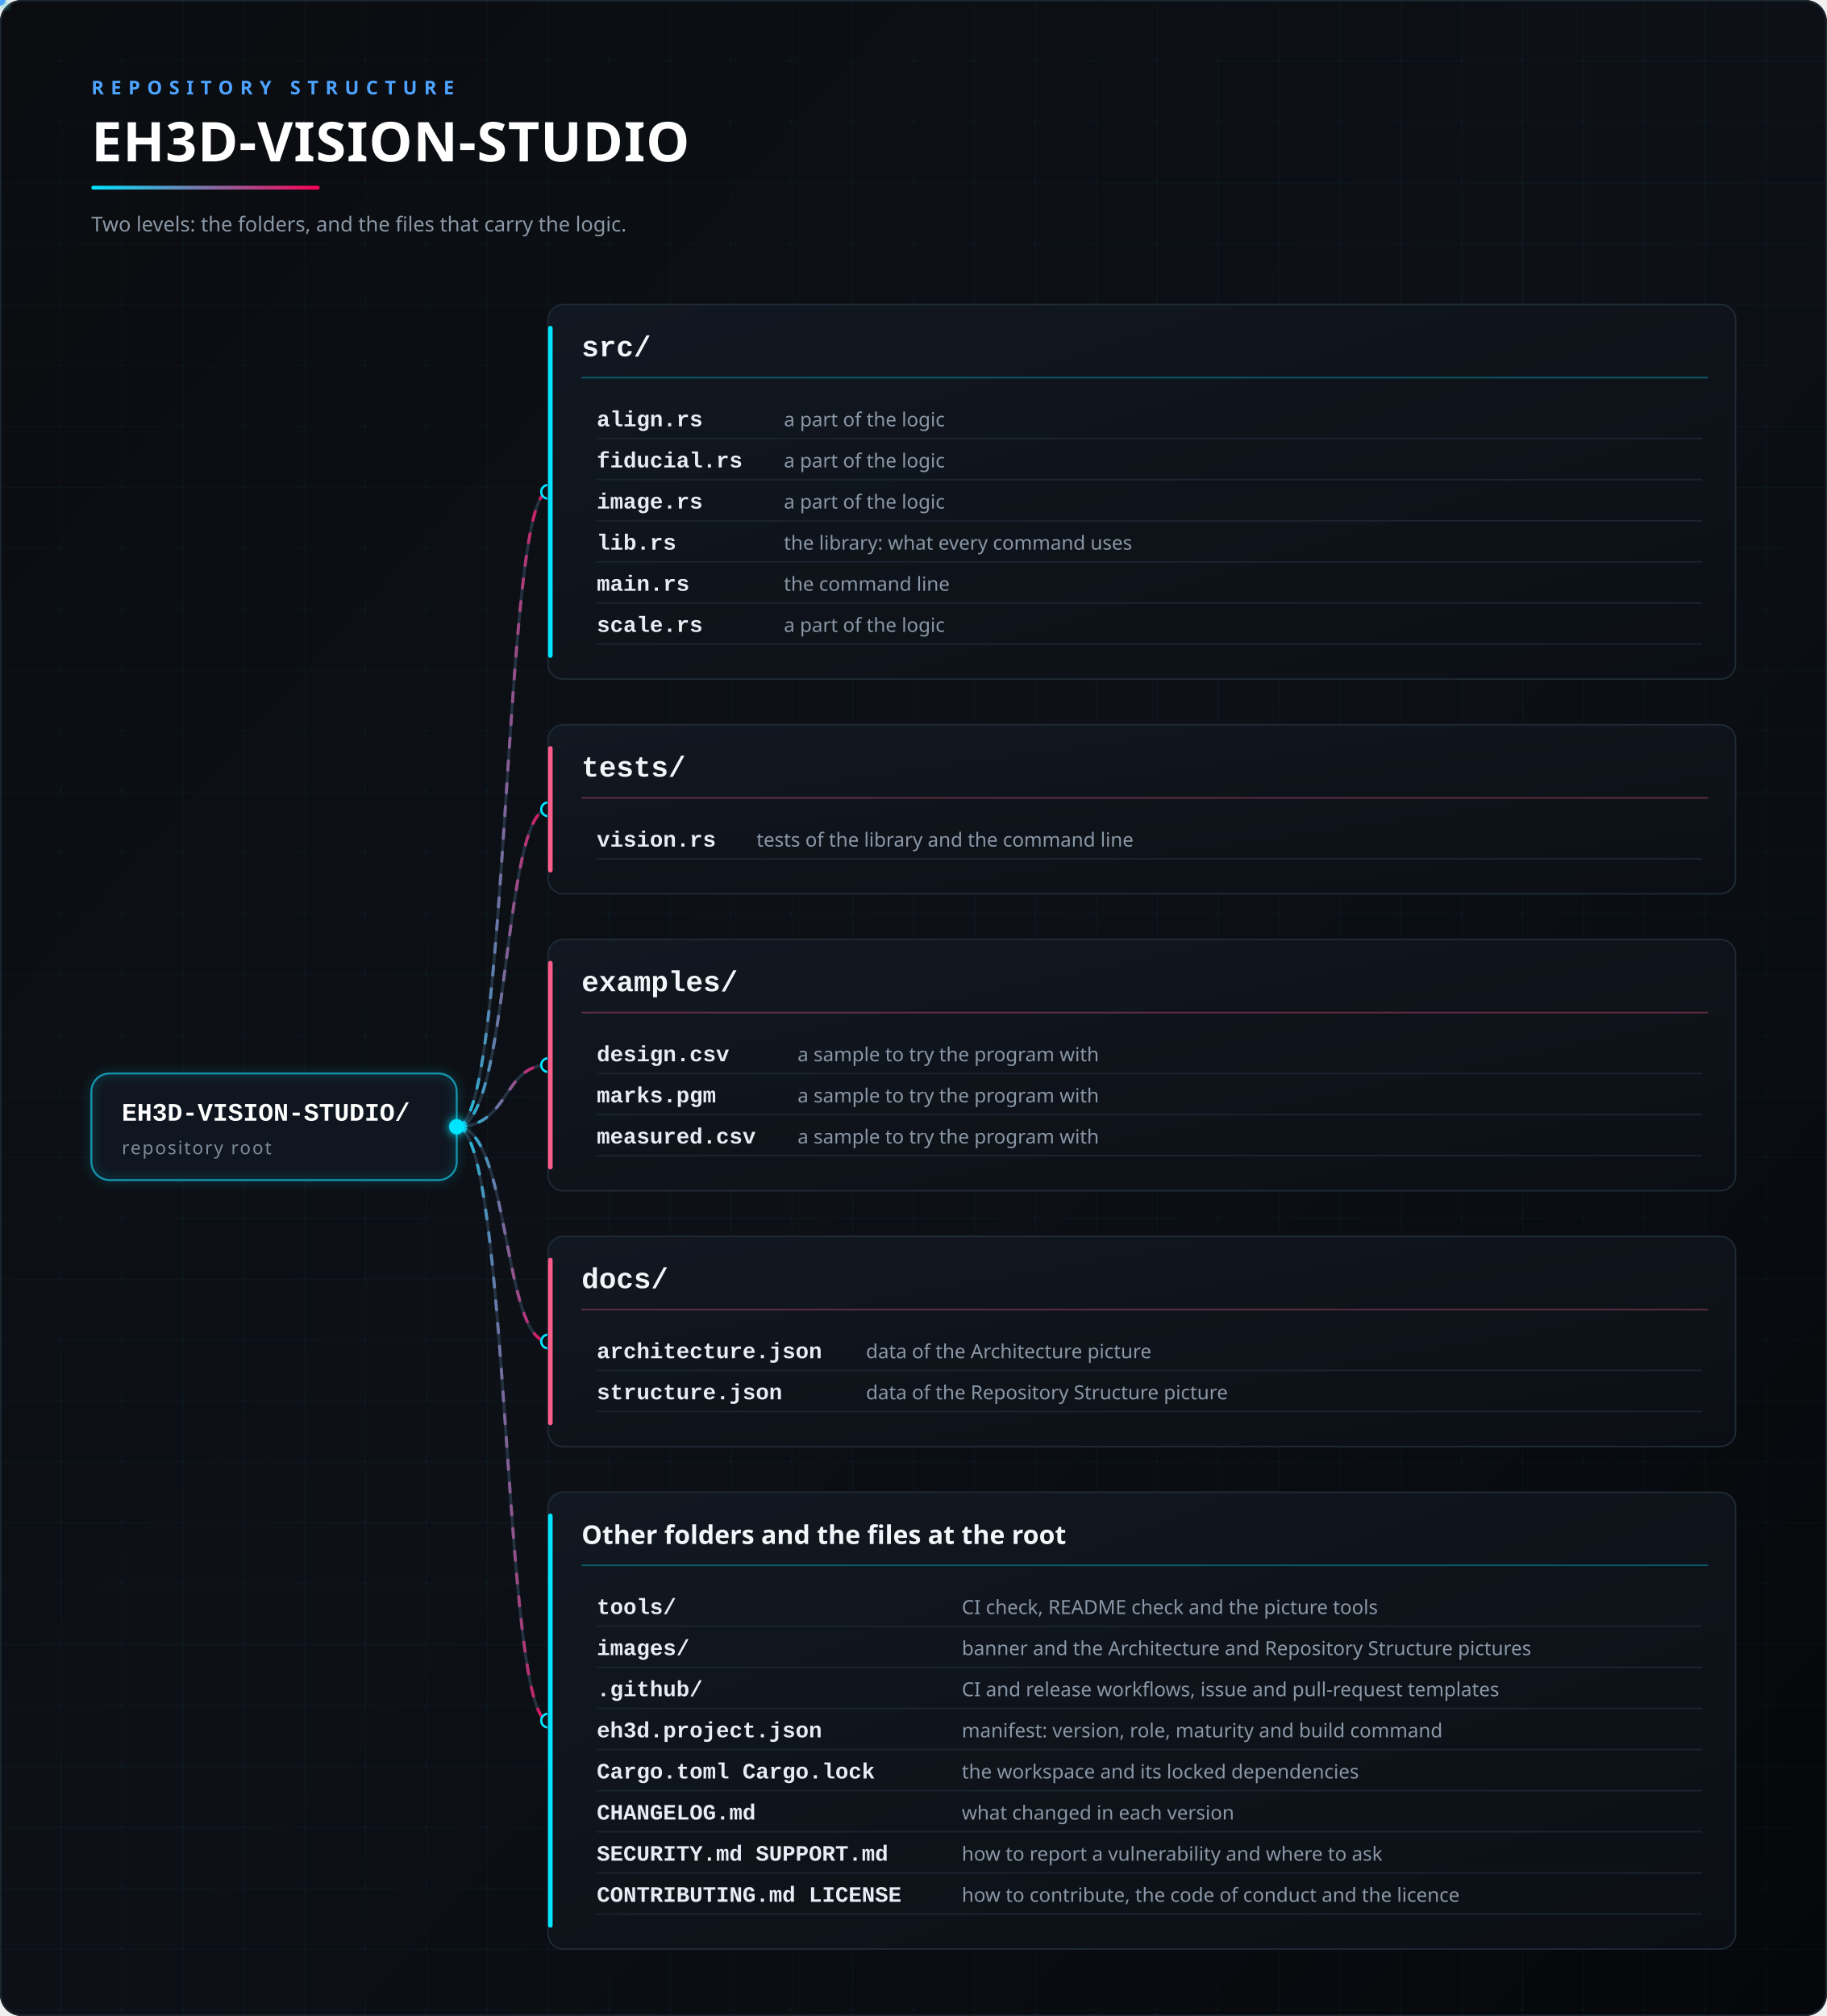
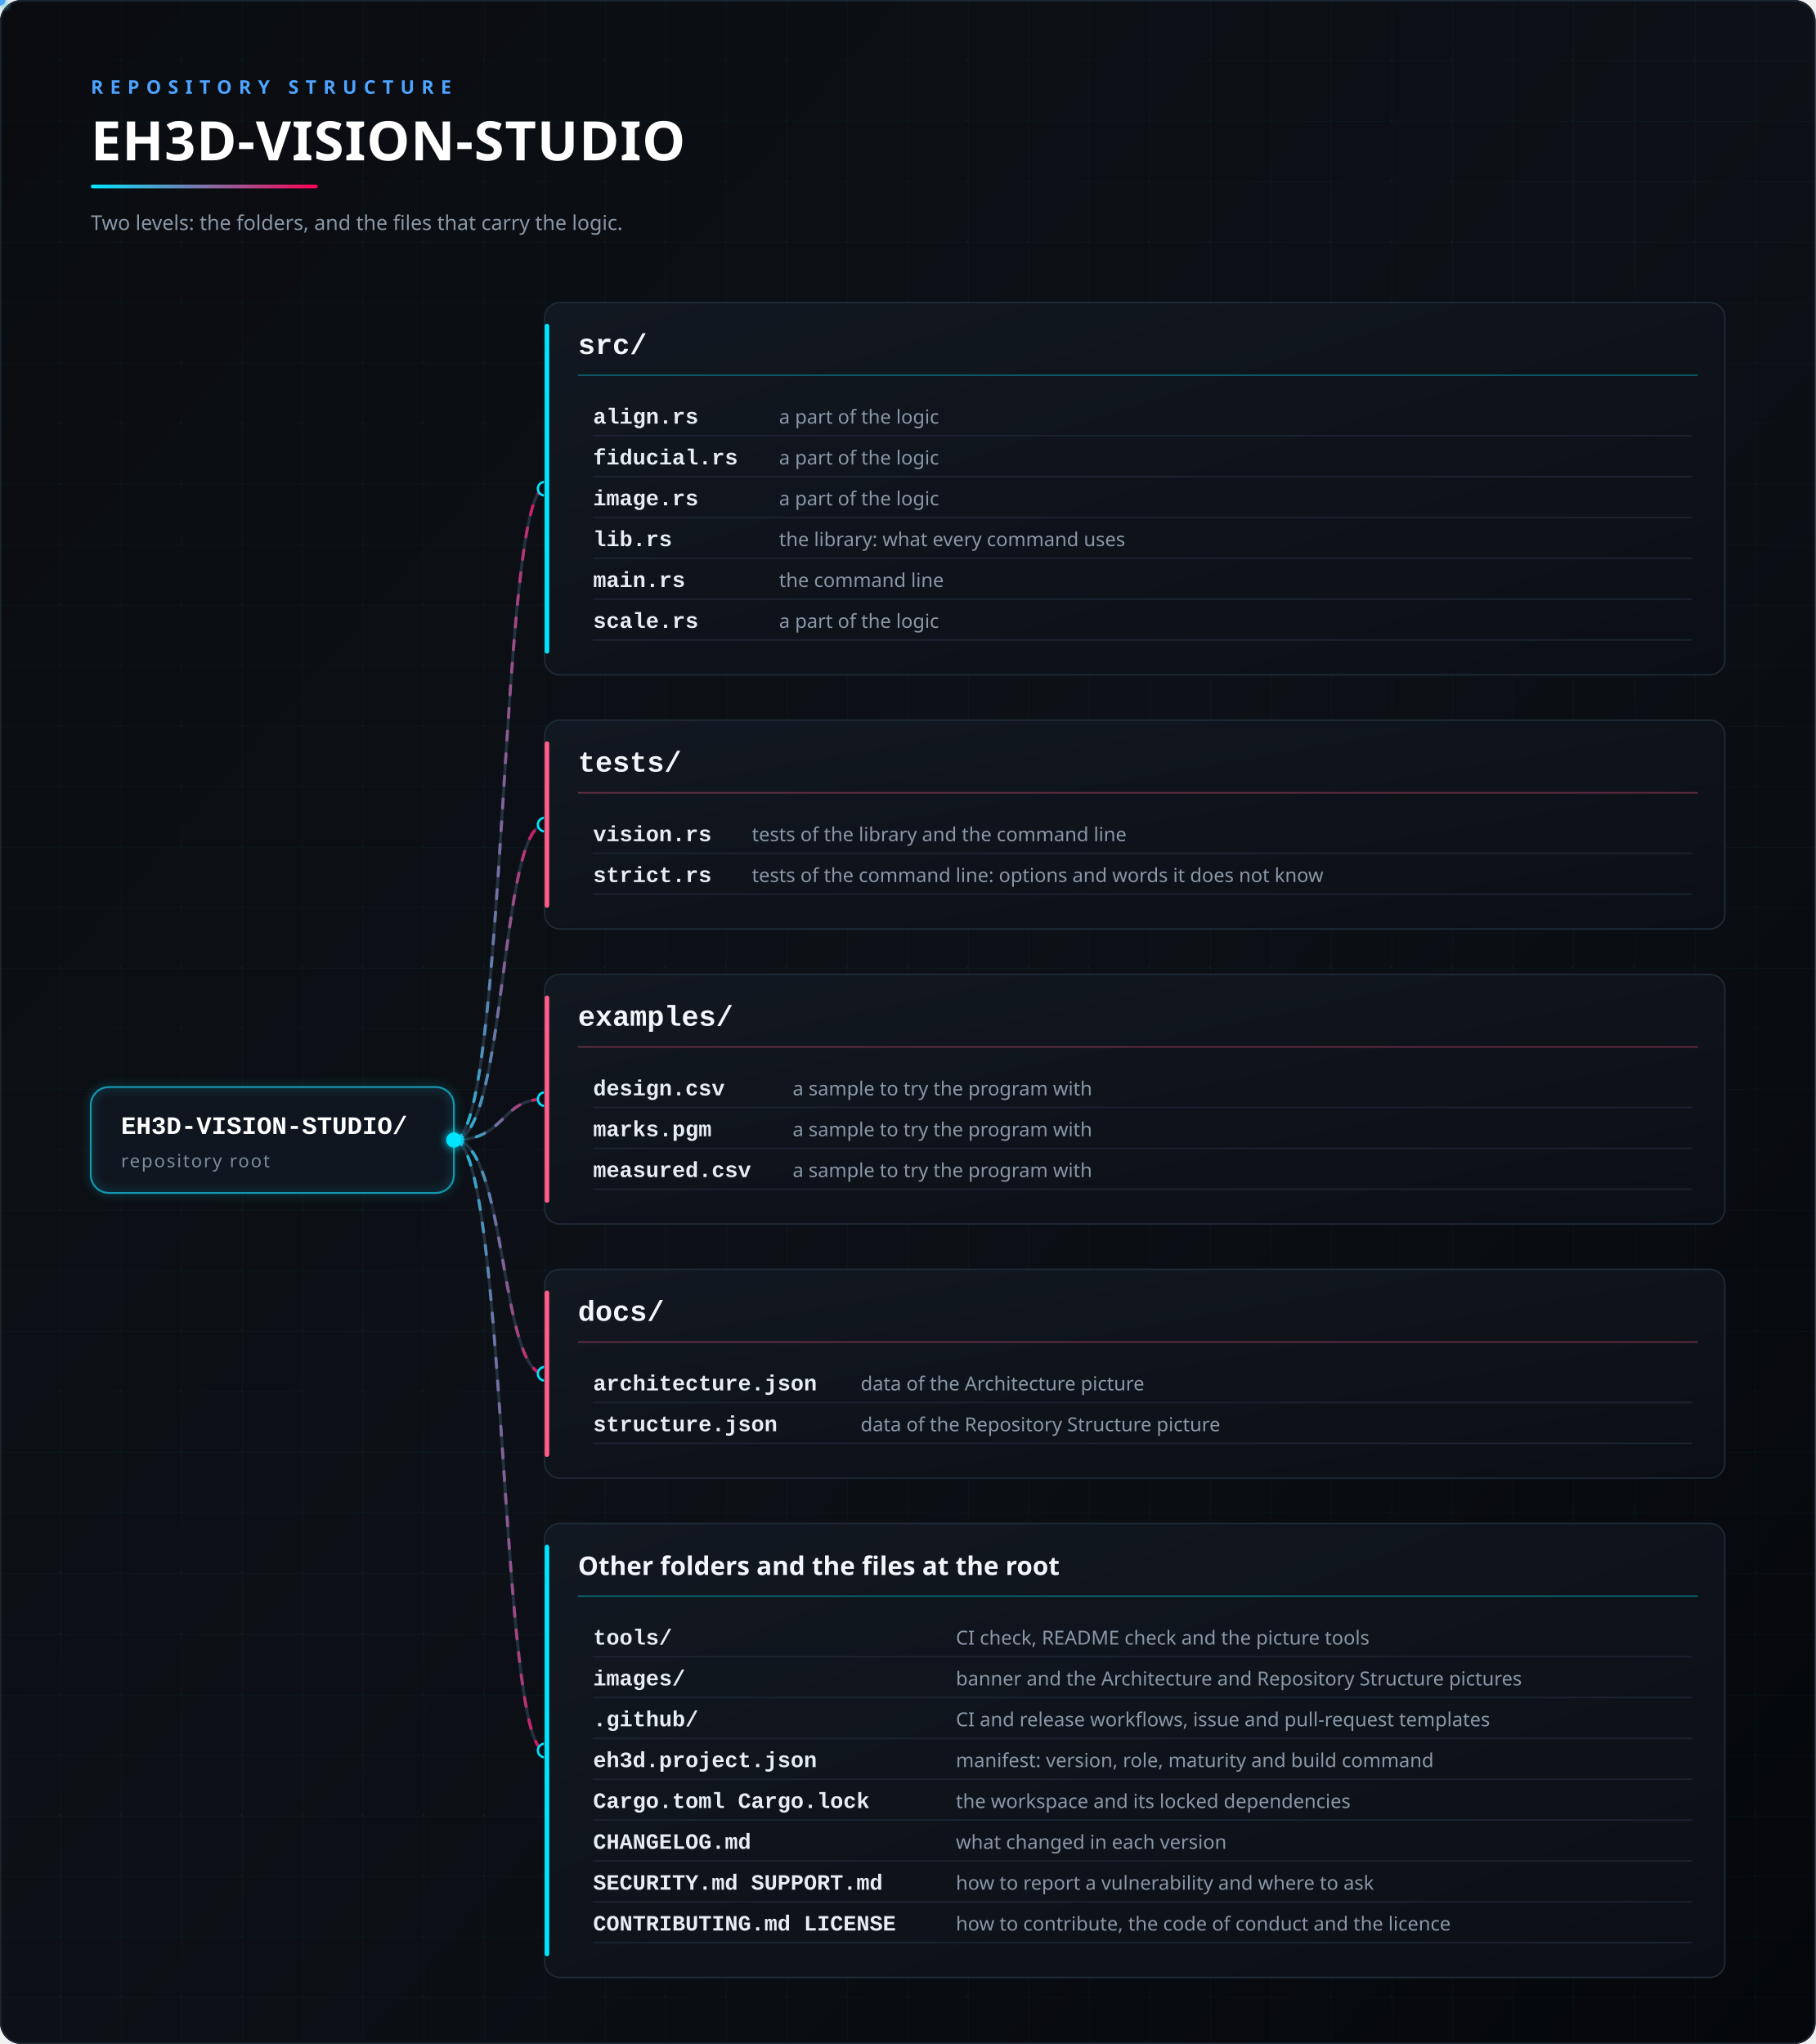
- <svg xmlns="http://www.w3.org/2000/svg" viewBox="0 0 1200 1324" width="100%" role="img" aria-labelledby="t d">
+ <svg xmlns="http://www.w3.org/2000/svg" viewBox="0 0 1200 1351" width="100%" role="img" aria-labelledby="t d">
  <defs>
    <linearGradient id="bg" x1="0" y1="0" x2="1" y2="1">
      <stop offset="0" stop-color="#0A0C10" />
      <stop offset="0.5" stop-color="#0D1117" />
      <stop offset="1" stop-color="#05070A" />
    </linearGradient>
    <linearGradient id="card" x1="0" y1="0" x2="1" y2="1">
      <stop offset="0" stop-color="#121821" />
      <stop offset="1" stop-color="#0B0F15" />
    </linearGradient>
    <linearGradient id="line" x1="0" y1="0" x2="1" y2="0">
      <stop offset="0" stop-color="#00E5FF" />
      <stop offset="1" stop-color="#FF0055" />
    </linearGradient>
    <filter id="glow" x="-50%" y="-50%" width="200%" height="200%">
      <feGaussianBlur stdDeviation="3" result="b" />
      <feMerge>
        <feMergeNode in="b" />
        <feMergeNode in="SourceGraphic" />
      </feMerge>
    </filter>
    <pattern id="grid" width="40" height="40" patternUnits="userSpaceOnUse">
      <path d="M40 0H0V40" fill="none" stroke="#00E5FF" stroke-opacity="0.035" />
      <circle cx="40" cy="40" r="1" fill="#00E5FF" fill-opacity="0.09" />
    </pattern>
  </defs>
-   <rect width="1200" height="1324" rx="14" fill="url(#bg)" />
-   <rect width="1200" height="1324" rx="14" fill="url(#grid)" />
-   <rect x="0.5" y="0.5" width="1199" height="1323" rx="14" fill="none" stroke="#1B2530" />
+   <rect width="1200" height="1351" rx="14" fill="url(#bg)" />
+   <rect width="1200" height="1351" rx="14" fill="url(#grid)" />
+   <rect x="0.5" y="0.5" width="1199" height="1350" rx="14" fill="none" stroke="#1B2530" />
  <text x="60" y="62" font-family="'Segoe UI','Noto Sans','Noto Sans CJK SC','Microsoft YaHei','Yu Gothic','Helvetica Neue',Helvetica,Arial,sans-serif" font-size="12.5" font-weight="600" fill="#4DA3FF" text-anchor="start" letter-spacing="4.5">REPOSITORY STRUCTURE</text>
  <text x="60" y="106" font-family="'Segoe UI','Noto Sans','Noto Sans CJK SC','Microsoft YaHei','Yu Gothic','Helvetica Neue',Helvetica,Arial,sans-serif" font-size="36" font-weight="700" fill="#FFFFFF" text-anchor="start" letter-spacing="0.5">EH3D-VISION-STUDIO</text>
  <rect x="60" y="122" width="150" height="2.5" rx="1.25" fill="url(#line)">
    <animate attributeName="width" values="40;150;150" keyTimes="0;0.4;1" dur="3s" repeatCount="indefinite" />
  </rect>
  <text x="60" y="152" font-family="'Segoe UI','Noto Sans','Noto Sans CJK SC','Microsoft YaHei','Yu Gothic','Helvetica Neue',Helvetica,Arial,sans-serif" font-size="13.5" font-weight="400" fill="#8A97A6" text-anchor="start">Two levels: the folders, and the files that carry the logic.</text>
-   <path id="c0" d="M300,740 C335,740 330,323 360,323" fill="none" stroke="#243140" stroke-width="2" />
-   <path d="M300,740 C335,740 330,323 360,323" fill="none" stroke="url(#line)" stroke-width="2" stroke-linecap="round" stroke-dasharray="6 9" opacity="0.9">
+   <path id="c0" d="M300,753.5 C335,753.5 330,323 360,323" fill="none" stroke="#243140" stroke-width="2" />
+   <path d="M300,753.5 C335,753.5 330,323 360,323" fill="none" stroke="url(#line)" stroke-width="2" stroke-linecap="round" stroke-dasharray="6 9" opacity="0.9">
    <animate attributeName="stroke-dashoffset" from="0" to="-30" dur="1.6s" repeatCount="indefinite" />
  </path>
  <circle cx="360" cy="323" r="4.5" fill="#0D1117" stroke="#00E5FF" stroke-width="1.5" />
-   <path id="c1" d="M300,740 C335,740 330,531.5 360,531.5" fill="none" stroke="#243140" stroke-width="2" />
-   <path d="M300,740 C335,740 330,531.5 360,531.5" fill="none" stroke="url(#line)" stroke-width="2" stroke-linecap="round" stroke-dasharray="6 9" opacity="0.9">
+   <path id="c1" d="M300,753.5 C335,753.5 330,545 360,545" fill="none" stroke="#243140" stroke-width="2" />
+   <path d="M300,753.5 C335,753.5 330,545 360,545" fill="none" stroke="url(#line)" stroke-width="2" stroke-linecap="round" stroke-dasharray="6 9" opacity="0.9">
    <animate attributeName="stroke-dashoffset" from="0" to="-30" dur="1.6s" repeatCount="indefinite" />
  </path>
-   <circle cx="360" cy="531.5" r="4.5" fill="#0D1117" stroke="#00E5FF" stroke-width="1.5" />
-   <path id="c2" d="M300,740 C335,740 330,699.5 360,699.5" fill="none" stroke="#243140" stroke-width="2" />
-   <path d="M300,740 C335,740 330,699.5 360,699.5" fill="none" stroke="url(#line)" stroke-width="2" stroke-linecap="round" stroke-dasharray="6 9" opacity="0.9">
+   <circle cx="360" cy="545" r="4.5" fill="#0D1117" stroke="#00E5FF" stroke-width="1.5" />
+   <path id="c2" d="M300,753.5 C335,753.5 330,726.5 360,726.5" fill="none" stroke="#243140" stroke-width="2" />
+   <path d="M300,753.5 C335,753.5 330,726.5 360,726.5" fill="none" stroke="url(#line)" stroke-width="2" stroke-linecap="round" stroke-dasharray="6 9" opacity="0.9">
    <animate attributeName="stroke-dashoffset" from="0" to="-30" dur="1.6s" repeatCount="indefinite" />
  </path>
-   <circle cx="360" cy="699.5" r="4.5" fill="#0D1117" stroke="#00E5FF" stroke-width="1.5" />
-   <path id="c3" d="M300,740 C335,740 330,881 360,881" fill="none" stroke="#243140" stroke-width="2" />
-   <path d="M300,740 C335,740 330,881 360,881" fill="none" stroke="url(#line)" stroke-width="2" stroke-linecap="round" stroke-dasharray="6 9" opacity="0.9">
+   <circle cx="360" cy="726.5" r="4.5" fill="#0D1117" stroke="#00E5FF" stroke-width="1.5" />
+   <path id="c3" d="M300,753.5 C335,753.5 330,908 360,908" fill="none" stroke="#243140" stroke-width="2" />
+   <path d="M300,753.5 C335,753.5 330,908 360,908" fill="none" stroke="url(#line)" stroke-width="2" stroke-linecap="round" stroke-dasharray="6 9" opacity="0.9">
    <animate attributeName="stroke-dashoffset" from="0" to="-30" dur="1.6s" repeatCount="indefinite" />
  </path>
-   <circle cx="360" cy="881" r="4.5" fill="#0D1117" stroke="#00E5FF" stroke-width="1.5" />
-   <path id="c4" d="M300,740 C335,740 330,1130 360,1130" fill="none" stroke="#243140" stroke-width="2" />
-   <path d="M300,740 C335,740 330,1130 360,1130" fill="none" stroke="url(#line)" stroke-width="2" stroke-linecap="round" stroke-dasharray="6 9" opacity="0.9">
+   <circle cx="360" cy="908" r="4.5" fill="#0D1117" stroke="#00E5FF" stroke-width="1.5" />
+   <path id="c4" d="M300,753.5 C335,753.5 330,1157 360,1157" fill="none" stroke="#243140" stroke-width="2" />
+   <path d="M300,753.5 C335,753.5 330,1157 360,1157" fill="none" stroke="url(#line)" stroke-width="2" stroke-linecap="round" stroke-dasharray="6 9" opacity="0.9">
    <animate attributeName="stroke-dashoffset" from="0" to="-30" dur="1.6s" repeatCount="indefinite" />
  </path>
-   <circle cx="360" cy="1130" r="4.5" fill="#0D1117" stroke="#00E5FF" stroke-width="1.5" />
+   <circle cx="360" cy="1157" r="4.5" fill="#0D1117" stroke="#00E5FF" stroke-width="1.5" />
  <circle r="3.5" fill="#00E5FF" filter="url(#glow)">
    <animateMotion dur="3.4s" repeatCount="indefinite">
      <mpath href="#c0" />
    </animateMotion>
  </circle>
  <circle r="3.5" fill="#4DA3FF" filter="url(#glow)">
    <animateMotion dur="4.2s" repeatCount="indefinite">
      <mpath href="#c1" />
    </animateMotion>
  </circle>
  <circle r="3.5" fill="#FFB300" filter="url(#glow)">
    <animateMotion dur="5.0s" repeatCount="indefinite">
      <mpath href="#c2" />
    </animateMotion>
  </circle>
  <circle r="3.5" fill="#00E5FF" filter="url(#glow)">
    <animateMotion dur="5.8s" repeatCount="indefinite">
      <mpath href="#c3" />
    </animateMotion>
  </circle>
  <circle r="3.5" fill="#4DA3FF" filter="url(#glow)">
    <animateMotion dur="6.6s" repeatCount="indefinite">
      <mpath href="#c4" />
    </animateMotion>
  </circle>
-   <rect x="60" y="705" width="240" height="70" rx="12" fill="#0F1620" stroke="#2A3A4C" stroke-width="1.2" />
-   <rect x="60" y="705" width="240" height="70" rx="12" fill="none" stroke="#00E5FF" stroke-opacity="0.5" stroke-width="1.2" filter="url(#glow)">
+   <rect x="60" y="718.5" width="240" height="70" rx="12" fill="#0F1620" stroke="#2A3A4C" stroke-width="1.2" />
+   <rect x="60" y="718.5" width="240" height="70" rx="12" fill="none" stroke="#00E5FF" stroke-opacity="0.5" stroke-width="1.2" filter="url(#glow)">
    <animate attributeName="stroke-opacity" values="0.15;0.6;0.15" dur="3.6s" repeatCount="indefinite" />
  </rect>
-   <text x="80" y="736" font-family="'JetBrains Mono','Cascadia Code','SFMono-Regular',Consolas,'Liberation Mono',monospace" font-size="16.6" font-weight="700" fill="#FFFFFF" text-anchor="start">EH3D-VISION-STUDIO/</text>
-   <text x="80" y="758" font-family="'Segoe UI','Noto Sans','Noto Sans CJK SC','Microsoft YaHei','Yu Gothic','Helvetica Neue',Helvetica,Arial,sans-serif" font-size="12" font-weight="400" fill="#7D8A99" text-anchor="start" letter-spacing="1">repository root</text>
-   <circle cx="300" cy="740" r="5" fill="#00E5FF" filter="url(#glow)" />
+   <text x="80" y="749.5" font-family="'JetBrains Mono','Cascadia Code','SFMono-Regular',Consolas,'Liberation Mono',monospace" font-size="16.6" font-weight="700" fill="#FFFFFF" text-anchor="start">EH3D-VISION-STUDIO/</text>
+   <text x="80" y="771.5" font-family="'Segoe UI','Noto Sans','Noto Sans CJK SC','Microsoft YaHei','Yu Gothic','Helvetica Neue',Helvetica,Arial,sans-serif" font-size="12" font-weight="400" fill="#7D8A99" text-anchor="start" letter-spacing="1">repository root</text>
+   <circle cx="300" cy="753.5" r="5" fill="#00E5FF" filter="url(#glow)" />
  <rect x="360" y="200" width="780" height="246" rx="10" fill="url(#card)" stroke="#1E2A36" stroke-width="1" />
  <rect x="360" y="214" width="3" height="218" rx="1.5" fill="#00E5FF">
    <animate attributeName="opacity" values="0.55;1;0.55" dur="4s" begin="0s" repeatCount="indefinite" />
  </rect>
  <text x="382" y="234" font-family="'JetBrains Mono','Cascadia Code','SFMono-Regular',Consolas,'Liberation Mono',monospace" font-size="19" font-weight="700" fill="#F2F6FA" text-anchor="start">src/</text>
  <line x1="382" y1="248" x2="1122" y2="248" stroke="#00E5FF" stroke-opacity="0.35" stroke-width="1" />
  <text x="392" y="280" font-family="'JetBrains Mono','Cascadia Code','SFMono-Regular',Consolas,'Liberation Mono',monospace" font-size="14.5" font-weight="600" fill="#E6EDF3" text-anchor="start">align.rs</text>
  <text x="514.89" y="280" font-family="'Segoe UI','Noto Sans','Noto Sans CJK SC','Microsoft YaHei','Yu Gothic','Helvetica Neue',Helvetica,Arial,sans-serif" font-size="12.8" font-weight="400" fill="#8A97A6" text-anchor="start">a part of the logic</text>
  <line x1="392" y1="288" x2="1118" y2="288" stroke="#1A2430" stroke-width="1" />
  <text x="392" y="307" font-family="'JetBrains Mono','Cascadia Code','SFMono-Regular',Consolas,'Liberation Mono',monospace" font-size="14.5" font-weight="600" fill="#E6EDF3" text-anchor="start">fiducial.rs</text>
  <text x="514.89" y="307" font-family="'Segoe UI','Noto Sans','Noto Sans CJK SC','Microsoft YaHei','Yu Gothic','Helvetica Neue',Helvetica,Arial,sans-serif" font-size="12.8" font-weight="400" fill="#8A97A6" text-anchor="start">a part of the logic</text>
  <line x1="392" y1="315" x2="1118" y2="315" stroke="#1A2430" stroke-width="1" />
  <text x="392" y="334" font-family="'JetBrains Mono','Cascadia Code','SFMono-Regular',Consolas,'Liberation Mono',monospace" font-size="14.5" font-weight="600" fill="#E6EDF3" text-anchor="start">image.rs</text>
  <text x="514.89" y="334" font-family="'Segoe UI','Noto Sans','Noto Sans CJK SC','Microsoft YaHei','Yu Gothic','Helvetica Neue',Helvetica,Arial,sans-serif" font-size="12.8" font-weight="400" fill="#8A97A6" text-anchor="start">a part of the logic</text>
  <line x1="392" y1="342" x2="1118" y2="342" stroke="#1A2430" stroke-width="1" />
  <text x="392" y="361" font-family="'JetBrains Mono','Cascadia Code','SFMono-Regular',Consolas,'Liberation Mono',monospace" font-size="14.5" font-weight="600" fill="#E6EDF3" text-anchor="start">lib.rs</text>
  <text x="514.89" y="361" font-family="'Segoe UI','Noto Sans','Noto Sans CJK SC','Microsoft YaHei','Yu Gothic','Helvetica Neue',Helvetica,Arial,sans-serif" font-size="12.8" font-weight="400" fill="#8A97A6" text-anchor="start">the library: what every command uses</text>
  <line x1="392" y1="369" x2="1118" y2="369" stroke="#1A2430" stroke-width="1" />
  <text x="392" y="388" font-family="'JetBrains Mono','Cascadia Code','SFMono-Regular',Consolas,'Liberation Mono',monospace" font-size="14.5" font-weight="600" fill="#E6EDF3" text-anchor="start">main.rs</text>
  <text x="514.89" y="388" font-family="'Segoe UI','Noto Sans','Noto Sans CJK SC','Microsoft YaHei','Yu Gothic','Helvetica Neue',Helvetica,Arial,sans-serif" font-size="12.8" font-weight="400" fill="#8A97A6" text-anchor="start">the command line</text>
  <line x1="392" y1="396" x2="1118" y2="396" stroke="#1A2430" stroke-width="1" />
  <text x="392" y="415" font-family="'JetBrains Mono','Cascadia Code','SFMono-Regular',Consolas,'Liberation Mono',monospace" font-size="14.5" font-weight="600" fill="#E6EDF3" text-anchor="start">scale.rs</text>
  <text x="514.89" y="415" font-family="'Segoe UI','Noto Sans','Noto Sans CJK SC','Microsoft YaHei','Yu Gothic','Helvetica Neue',Helvetica,Arial,sans-serif" font-size="12.8" font-weight="400" fill="#8A97A6" text-anchor="start">a part of the logic</text>
  <line x1="392" y1="423" x2="1118" y2="423" stroke="#1A2430" stroke-width="1" />
-   <rect x="360" y="476" width="780" height="111" rx="10" fill="url(#card)" stroke="#1E2A36" stroke-width="1" />
-   <rect x="360" y="490" width="3" height="83" rx="1.5" fill="#FF5C8A">
+   <rect x="360" y="476" width="780" height="138" rx="10" fill="url(#card)" stroke="#1E2A36" stroke-width="1" />
+   <rect x="360" y="490" width="3" height="110" rx="1.5" fill="#FF5C8A">
    <animate attributeName="opacity" values="0.55;1;0.55" dur="4s" begin="0.6s" repeatCount="indefinite" />
  </rect>
  <text x="382" y="510" font-family="'JetBrains Mono','Cascadia Code','SFMono-Regular',Consolas,'Liberation Mono',monospace" font-size="19" font-weight="700" fill="#F2F6FA" text-anchor="start">tests/</text>
  <line x1="382" y1="524" x2="1122" y2="524" stroke="#FF5C8A" stroke-opacity="0.35" stroke-width="1" />
  <text x="392" y="556" font-family="'JetBrains Mono','Cascadia Code','SFMono-Regular',Consolas,'Liberation Mono',monospace" font-size="14.5" font-weight="600" fill="#E6EDF3" text-anchor="start">vision.rs</text>
  <text x="496.91" y="556" font-family="'Segoe UI','Noto Sans','Noto Sans CJK SC','Microsoft YaHei','Yu Gothic','Helvetica Neue',Helvetica,Arial,sans-serif" font-size="12.8" font-weight="400" fill="#8A97A6" text-anchor="start">tests of the library and the command line</text>
  <line x1="392" y1="564" x2="1118" y2="564" stroke="#1A2430" stroke-width="1" />
-   <rect x="360" y="617" width="780" height="165" rx="10" fill="url(#card)" stroke="#1E2A36" stroke-width="1" />
-   <rect x="360" y="631" width="3" height="137" rx="1.5" fill="#FF5C8A">
+   <text x="392" y="583" font-family="'JetBrains Mono','Cascadia Code','SFMono-Regular',Consolas,'Liberation Mono',monospace" font-size="14.5" font-weight="600" fill="#E6EDF3" text-anchor="start">strict.rs</text>
+   <text x="496.91" y="583" font-family="'Segoe UI','Noto Sans','Noto Sans CJK SC','Microsoft YaHei','Yu Gothic','Helvetica Neue',Helvetica,Arial,sans-serif" font-size="12.8" font-weight="400" fill="#8A97A6" text-anchor="start">tests of the command line: options and words it does not know</text>
+   <line x1="392" y1="591" x2="1118" y2="591" stroke="#1A2430" stroke-width="1" />
+   <rect x="360" y="644" width="780" height="165" rx="10" fill="url(#card)" stroke="#1E2A36" stroke-width="1" />
+   <rect x="360" y="658" width="3" height="137" rx="1.5" fill="#FF5C8A">
    <animate attributeName="opacity" values="0.55;1;0.55" dur="4s" begin="1.2s" repeatCount="indefinite" />
  </rect>
-   <text x="382" y="651" font-family="'JetBrains Mono','Cascadia Code','SFMono-Regular',Consolas,'Liberation Mono',monospace" font-size="19" font-weight="700" fill="#F2F6FA" text-anchor="start">examples/</text>
-   <line x1="382" y1="665" x2="1122" y2="665" stroke="#FF5C8A" stroke-opacity="0.35" stroke-width="1" />
-   <text x="392" y="697" font-family="'JetBrains Mono','Cascadia Code','SFMono-Regular',Consolas,'Liberation Mono',monospace" font-size="14.5" font-weight="600" fill="#E6EDF3" text-anchor="start">design.csv</text>
-   <text x="523.88" y="697" font-family="'Segoe UI','Noto Sans','Noto Sans CJK SC','Microsoft YaHei','Yu Gothic','Helvetica Neue',Helvetica,Arial,sans-serif" font-size="12.8" font-weight="400" fill="#8A97A6" text-anchor="start">a sample to try the program with</text>
-   <line x1="392" y1="705" x2="1118" y2="705" stroke="#1A2430" stroke-width="1" />
-   <text x="392" y="724" font-family="'JetBrains Mono','Cascadia Code','SFMono-Regular',Consolas,'Liberation Mono',monospace" font-size="14.5" font-weight="600" fill="#E6EDF3" text-anchor="start">marks.pgm</text>
+   <text x="382" y="678" font-family="'JetBrains Mono','Cascadia Code','SFMono-Regular',Consolas,'Liberation Mono',monospace" font-size="19" font-weight="700" fill="#F2F6FA" text-anchor="start">examples/</text>
+   <line x1="382" y1="692" x2="1122" y2="692" stroke="#FF5C8A" stroke-opacity="0.35" stroke-width="1" />
+   <text x="392" y="724" font-family="'JetBrains Mono','Cascadia Code','SFMono-Regular',Consolas,'Liberation Mono',monospace" font-size="14.5" font-weight="600" fill="#E6EDF3" text-anchor="start">design.csv</text>
  <text x="523.88" y="724" font-family="'Segoe UI','Noto Sans','Noto Sans CJK SC','Microsoft YaHei','Yu Gothic','Helvetica Neue',Helvetica,Arial,sans-serif" font-size="12.8" font-weight="400" fill="#8A97A6" text-anchor="start">a sample to try the program with</text>
  <line x1="392" y1="732" x2="1118" y2="732" stroke="#1A2430" stroke-width="1" />
-   <text x="392" y="751" font-family="'JetBrains Mono','Cascadia Code','SFMono-Regular',Consolas,'Liberation Mono',monospace" font-size="14.5" font-weight="600" fill="#E6EDF3" text-anchor="start">measured.csv</text>
+   <text x="392" y="751" font-family="'JetBrains Mono','Cascadia Code','SFMono-Regular',Consolas,'Liberation Mono',monospace" font-size="14.5" font-weight="600" fill="#E6EDF3" text-anchor="start">marks.pgm</text>
  <text x="523.88" y="751" font-family="'Segoe UI','Noto Sans','Noto Sans CJK SC','Microsoft YaHei','Yu Gothic','Helvetica Neue',Helvetica,Arial,sans-serif" font-size="12.8" font-weight="400" fill="#8A97A6" text-anchor="start">a sample to try the program with</text>
  <line x1="392" y1="759" x2="1118" y2="759" stroke="#1A2430" stroke-width="1" />
-   <rect x="360" y="812" width="780" height="138" rx="10" fill="url(#card)" stroke="#1E2A36" stroke-width="1" />
-   <rect x="360" y="826" width="3" height="110" rx="1.5" fill="#FF5C8A">
+   <text x="392" y="778" font-family="'JetBrains Mono','Cascadia Code','SFMono-Regular',Consolas,'Liberation Mono',monospace" font-size="14.5" font-weight="600" fill="#E6EDF3" text-anchor="start">measured.csv</text>
+   <text x="523.88" y="778" font-family="'Segoe UI','Noto Sans','Noto Sans CJK SC','Microsoft YaHei','Yu Gothic','Helvetica Neue',Helvetica,Arial,sans-serif" font-size="12.8" font-weight="400" fill="#8A97A6" text-anchor="start">a sample to try the program with</text>
+   <line x1="392" y1="786" x2="1118" y2="786" stroke="#1A2430" stroke-width="1" />
+   <rect x="360" y="839" width="780" height="138" rx="10" fill="url(#card)" stroke="#1E2A36" stroke-width="1" />
+   <rect x="360" y="853" width="3" height="110" rx="1.5" fill="#FF5C8A">
    <animate attributeName="opacity" values="0.55;1;0.55" dur="4s" begin="1.8s" repeatCount="indefinite" />
  </rect>
-   <text x="382" y="846" font-family="'JetBrains Mono','Cascadia Code','SFMono-Regular',Consolas,'Liberation Mono',monospace" font-size="19" font-weight="700" fill="#F2F6FA" text-anchor="start">docs/</text>
-   <line x1="382" y1="860" x2="1122" y2="860" stroke="#FF5C8A" stroke-opacity="0.35" stroke-width="1" />
-   <text x="392" y="892" font-family="'JetBrains Mono','Cascadia Code','SFMono-Regular',Consolas,'Liberation Mono',monospace" font-size="14.5" font-weight="600" fill="#E6EDF3" text-anchor="start">architecture.json</text>
-   <text x="568.83" y="892" font-family="'Segoe UI','Noto Sans','Noto Sans CJK SC','Microsoft YaHei','Yu Gothic','Helvetica Neue',Helvetica,Arial,sans-serif" font-size="12.8" font-weight="400" fill="#8A97A6" text-anchor="start">data of the Architecture picture</text>
-   <line x1="392" y1="900" x2="1118" y2="900" stroke="#1A2430" stroke-width="1" />
-   <text x="392" y="919" font-family="'JetBrains Mono','Cascadia Code','SFMono-Regular',Consolas,'Liberation Mono',monospace" font-size="14.5" font-weight="600" fill="#E6EDF3" text-anchor="start">structure.json</text>
-   <text x="568.83" y="919" font-family="'Segoe UI','Noto Sans','Noto Sans CJK SC','Microsoft YaHei','Yu Gothic','Helvetica Neue',Helvetica,Arial,sans-serif" font-size="12.8" font-weight="400" fill="#8A97A6" text-anchor="start">data of the Repository Structure picture</text>
+   <text x="382" y="873" font-family="'JetBrains Mono','Cascadia Code','SFMono-Regular',Consolas,'Liberation Mono',monospace" font-size="19" font-weight="700" fill="#F2F6FA" text-anchor="start">docs/</text>
+   <line x1="382" y1="887" x2="1122" y2="887" stroke="#FF5C8A" stroke-opacity="0.35" stroke-width="1" />
+   <text x="392" y="919" font-family="'JetBrains Mono','Cascadia Code','SFMono-Regular',Consolas,'Liberation Mono',monospace" font-size="14.5" font-weight="600" fill="#E6EDF3" text-anchor="start">architecture.json</text>
+   <text x="568.83" y="919" font-family="'Segoe UI','Noto Sans','Noto Sans CJK SC','Microsoft YaHei','Yu Gothic','Helvetica Neue',Helvetica,Arial,sans-serif" font-size="12.8" font-weight="400" fill="#8A97A6" text-anchor="start">data of the Architecture picture</text>
  <line x1="392" y1="927" x2="1118" y2="927" stroke="#1A2430" stroke-width="1" />
-   <rect x="360" y="980" width="780" height="300" rx="10" fill="url(#card)" stroke="#1E2A36" stroke-width="1" />
-   <rect x="360" y="994" width="3" height="272" rx="1.5" fill="#00E5FF">
+   <text x="392" y="946" font-family="'JetBrains Mono','Cascadia Code','SFMono-Regular',Consolas,'Liberation Mono',monospace" font-size="14.5" font-weight="600" fill="#E6EDF3" text-anchor="start">structure.json</text>
+   <text x="568.83" y="946" font-family="'Segoe UI','Noto Sans','Noto Sans CJK SC','Microsoft YaHei','Yu Gothic','Helvetica Neue',Helvetica,Arial,sans-serif" font-size="12.8" font-weight="400" fill="#8A97A6" text-anchor="start">data of the Repository Structure picture</text>
+   <line x1="392" y1="954" x2="1118" y2="954" stroke="#1A2430" stroke-width="1" />
+   <rect x="360" y="1007" width="780" height="300" rx="10" fill="url(#card)" stroke="#1E2A36" stroke-width="1" />
+   <rect x="360" y="1021" width="3" height="272" rx="1.5" fill="#00E5FF">
    <animate attributeName="opacity" values="0.55;1;0.55" dur="4s" begin="2.4s" repeatCount="indefinite" />
  </rect>
-   <text x="382" y="1014" font-family="'Segoe UI','Noto Sans','Noto Sans CJK SC','Microsoft YaHei','Yu Gothic','Helvetica Neue',Helvetica,Arial,sans-serif" font-size="17" font-weight="700" fill="#F2F6FA" text-anchor="start">Other folders and the files at the root</text>
-   <line x1="382" y1="1028" x2="1122" y2="1028" stroke="#00E5FF" stroke-opacity="0.35" stroke-width="1" />
-   <text x="392" y="1060" font-family="'JetBrains Mono','Cascadia Code','SFMono-Regular',Consolas,'Liberation Mono',monospace" font-size="14.5" font-weight="600" fill="#E6EDF3" text-anchor="start">tools/</text>
-   <text x="631.76" y="1060" font-family="'Segoe UI','Noto Sans','Noto Sans CJK SC','Microsoft YaHei','Yu Gothic','Helvetica Neue',Helvetica,Arial,sans-serif" font-size="12.8" font-weight="400" fill="#8A97A6" text-anchor="start">CI check, README check and the picture tools</text>
-   <line x1="392" y1="1068" x2="1118" y2="1068" stroke="#1A2430" stroke-width="1" />
-   <text x="392" y="1087" font-family="'JetBrains Mono','Cascadia Code','SFMono-Regular',Consolas,'Liberation Mono',monospace" font-size="14.5" font-weight="600" fill="#E6EDF3" text-anchor="start">images/</text>
-   <text x="631.76" y="1087" font-family="'Segoe UI','Noto Sans','Noto Sans CJK SC','Microsoft YaHei','Yu Gothic','Helvetica Neue',Helvetica,Arial,sans-serif" font-size="12.8" font-weight="400" fill="#8A97A6" text-anchor="start">banner and the Architecture and Repository Structure pictures</text>
+   <text x="382" y="1041" font-family="'Segoe UI','Noto Sans','Noto Sans CJK SC','Microsoft YaHei','Yu Gothic','Helvetica Neue',Helvetica,Arial,sans-serif" font-size="17" font-weight="700" fill="#F2F6FA" text-anchor="start">Other folders and the files at the root</text>
+   <line x1="382" y1="1055" x2="1122" y2="1055" stroke="#00E5FF" stroke-opacity="0.35" stroke-width="1" />
+   <text x="392" y="1087" font-family="'JetBrains Mono','Cascadia Code','SFMono-Regular',Consolas,'Liberation Mono',monospace" font-size="14.5" font-weight="600" fill="#E6EDF3" text-anchor="start">tools/</text>
+   <text x="631.76" y="1087" font-family="'Segoe UI','Noto Sans','Noto Sans CJK SC','Microsoft YaHei','Yu Gothic','Helvetica Neue',Helvetica,Arial,sans-serif" font-size="12.8" font-weight="400" fill="#8A97A6" text-anchor="start">CI check, README check and the picture tools</text>
  <line x1="392" y1="1095" x2="1118" y2="1095" stroke="#1A2430" stroke-width="1" />
-   <text x="392" y="1114" font-family="'JetBrains Mono','Cascadia Code','SFMono-Regular',Consolas,'Liberation Mono',monospace" font-size="14.5" font-weight="600" fill="#E6EDF3" text-anchor="start">.github/</text>
-   <text x="631.76" y="1114" font-family="'Segoe UI','Noto Sans','Noto Sans CJK SC','Microsoft YaHei','Yu Gothic','Helvetica Neue',Helvetica,Arial,sans-serif" font-size="12.8" font-weight="400" fill="#8A97A6" text-anchor="start">CI and release workflows, issue and pull-request templates</text>
+   <text x="392" y="1114" font-family="'JetBrains Mono','Cascadia Code','SFMono-Regular',Consolas,'Liberation Mono',monospace" font-size="14.5" font-weight="600" fill="#E6EDF3" text-anchor="start">images/</text>
+   <text x="631.76" y="1114" font-family="'Segoe UI','Noto Sans','Noto Sans CJK SC','Microsoft YaHei','Yu Gothic','Helvetica Neue',Helvetica,Arial,sans-serif" font-size="12.8" font-weight="400" fill="#8A97A6" text-anchor="start">banner and the Architecture and Repository Structure pictures</text>
  <line x1="392" y1="1122" x2="1118" y2="1122" stroke="#1A2430" stroke-width="1" />
-   <text x="392" y="1141" font-family="'JetBrains Mono','Cascadia Code','SFMono-Regular',Consolas,'Liberation Mono',monospace" font-size="14.5" font-weight="600" fill="#E6EDF3" text-anchor="start">eh3d.project.json</text>
-   <text x="631.76" y="1141" font-family="'Segoe UI','Noto Sans','Noto Sans CJK SC','Microsoft YaHei','Yu Gothic','Helvetica Neue',Helvetica,Arial,sans-serif" font-size="12.8" font-weight="400" fill="#8A97A6" text-anchor="start">manifest: version, role, maturity and build command</text>
+   <text x="392" y="1141" font-family="'JetBrains Mono','Cascadia Code','SFMono-Regular',Consolas,'Liberation Mono',monospace" font-size="14.5" font-weight="600" fill="#E6EDF3" text-anchor="start">.github/</text>
+   <text x="631.76" y="1141" font-family="'Segoe UI','Noto Sans','Noto Sans CJK SC','Microsoft YaHei','Yu Gothic','Helvetica Neue',Helvetica,Arial,sans-serif" font-size="12.8" font-weight="400" fill="#8A97A6" text-anchor="start">CI and release workflows, issue and pull-request templates</text>
  <line x1="392" y1="1149" x2="1118" y2="1149" stroke="#1A2430" stroke-width="1" />
-   <text x="392" y="1168" font-family="'JetBrains Mono','Cascadia Code','SFMono-Regular',Consolas,'Liberation Mono',monospace" font-size="14.5" font-weight="600" fill="#E6EDF3" text-anchor="start">Cargo.toml  Cargo.lock</text>
-   <text x="631.76" y="1168" font-family="'Segoe UI','Noto Sans','Noto Sans CJK SC','Microsoft YaHei','Yu Gothic','Helvetica Neue',Helvetica,Arial,sans-serif" font-size="12.8" font-weight="400" fill="#8A97A6" text-anchor="start">the workspace and its locked dependencies</text>
+   <text x="392" y="1168" font-family="'JetBrains Mono','Cascadia Code','SFMono-Regular',Consolas,'Liberation Mono',monospace" font-size="14.5" font-weight="600" fill="#E6EDF3" text-anchor="start">eh3d.project.json</text>
+   <text x="631.76" y="1168" font-family="'Segoe UI','Noto Sans','Noto Sans CJK SC','Microsoft YaHei','Yu Gothic','Helvetica Neue',Helvetica,Arial,sans-serif" font-size="12.8" font-weight="400" fill="#8A97A6" text-anchor="start">manifest: version, role, maturity and build command</text>
  <line x1="392" y1="1176" x2="1118" y2="1176" stroke="#1A2430" stroke-width="1" />
-   <text x="392" y="1195" font-family="'JetBrains Mono','Cascadia Code','SFMono-Regular',Consolas,'Liberation Mono',monospace" font-size="14.5" font-weight="600" fill="#E6EDF3" text-anchor="start">CHANGELOG.md</text>
-   <text x="631.76" y="1195" font-family="'Segoe UI','Noto Sans','Noto Sans CJK SC','Microsoft YaHei','Yu Gothic','Helvetica Neue',Helvetica,Arial,sans-serif" font-size="12.8" font-weight="400" fill="#8A97A6" text-anchor="start">what changed in each version</text>
+   <text x="392" y="1195" font-family="'JetBrains Mono','Cascadia Code','SFMono-Regular',Consolas,'Liberation Mono',monospace" font-size="14.5" font-weight="600" fill="#E6EDF3" text-anchor="start">Cargo.toml  Cargo.lock</text>
+   <text x="631.76" y="1195" font-family="'Segoe UI','Noto Sans','Noto Sans CJK SC','Microsoft YaHei','Yu Gothic','Helvetica Neue',Helvetica,Arial,sans-serif" font-size="12.8" font-weight="400" fill="#8A97A6" text-anchor="start">the workspace and its locked dependencies</text>
  <line x1="392" y1="1203" x2="1118" y2="1203" stroke="#1A2430" stroke-width="1" />
-   <text x="392" y="1222" font-family="'JetBrains Mono','Cascadia Code','SFMono-Regular',Consolas,'Liberation Mono',monospace" font-size="14.5" font-weight="600" fill="#E6EDF3" text-anchor="start">SECURITY.md  SUPPORT.md</text>
-   <text x="631.76" y="1222" font-family="'Segoe UI','Noto Sans','Noto Sans CJK SC','Microsoft YaHei','Yu Gothic','Helvetica Neue',Helvetica,Arial,sans-serif" font-size="12.8" font-weight="400" fill="#8A97A6" text-anchor="start">how to report a vulnerability and where to ask</text>
+   <text x="392" y="1222" font-family="'JetBrains Mono','Cascadia Code','SFMono-Regular',Consolas,'Liberation Mono',monospace" font-size="14.5" font-weight="600" fill="#E6EDF3" text-anchor="start">CHANGELOG.md</text>
+   <text x="631.76" y="1222" font-family="'Segoe UI','Noto Sans','Noto Sans CJK SC','Microsoft YaHei','Yu Gothic','Helvetica Neue',Helvetica,Arial,sans-serif" font-size="12.8" font-weight="400" fill="#8A97A6" text-anchor="start">what changed in each version</text>
  <line x1="392" y1="1230" x2="1118" y2="1230" stroke="#1A2430" stroke-width="1" />
-   <text x="392" y="1249" font-family="'JetBrains Mono','Cascadia Code','SFMono-Regular',Consolas,'Liberation Mono',monospace" font-size="14.5" font-weight="600" fill="#E6EDF3" text-anchor="start">CONTRIBUTING.md  LICENSE</text>
-   <text x="631.76" y="1249" font-family="'Segoe UI','Noto Sans','Noto Sans CJK SC','Microsoft YaHei','Yu Gothic','Helvetica Neue',Helvetica,Arial,sans-serif" font-size="12.8" font-weight="400" fill="#8A97A6" text-anchor="start">how to contribute, the code of conduct and the licence</text>
+   <text x="392" y="1249" font-family="'JetBrains Mono','Cascadia Code','SFMono-Regular',Consolas,'Liberation Mono',monospace" font-size="14.5" font-weight="600" fill="#E6EDF3" text-anchor="start">SECURITY.md  SUPPORT.md</text>
+   <text x="631.76" y="1249" font-family="'Segoe UI','Noto Sans','Noto Sans CJK SC','Microsoft YaHei','Yu Gothic','Helvetica Neue',Helvetica,Arial,sans-serif" font-size="12.8" font-weight="400" fill="#8A97A6" text-anchor="start">how to report a vulnerability and where to ask</text>
  <line x1="392" y1="1257" x2="1118" y2="1257" stroke="#1A2430" stroke-width="1" />
+   <text x="392" y="1276" font-family="'JetBrains Mono','Cascadia Code','SFMono-Regular',Consolas,'Liberation Mono',monospace" font-size="14.5" font-weight="600" fill="#E6EDF3" text-anchor="start">CONTRIBUTING.md  LICENSE</text>
+   <text x="631.76" y="1276" font-family="'Segoe UI','Noto Sans','Noto Sans CJK SC','Microsoft YaHei','Yu Gothic','Helvetica Neue',Helvetica,Arial,sans-serif" font-size="12.8" font-weight="400" fill="#8A97A6" text-anchor="start">how to contribute, the code of conduct and the licence</text>
+   <line x1="392" y1="1284" x2="1118" y2="1284" stroke="#1A2430" stroke-width="1" />
</svg>
